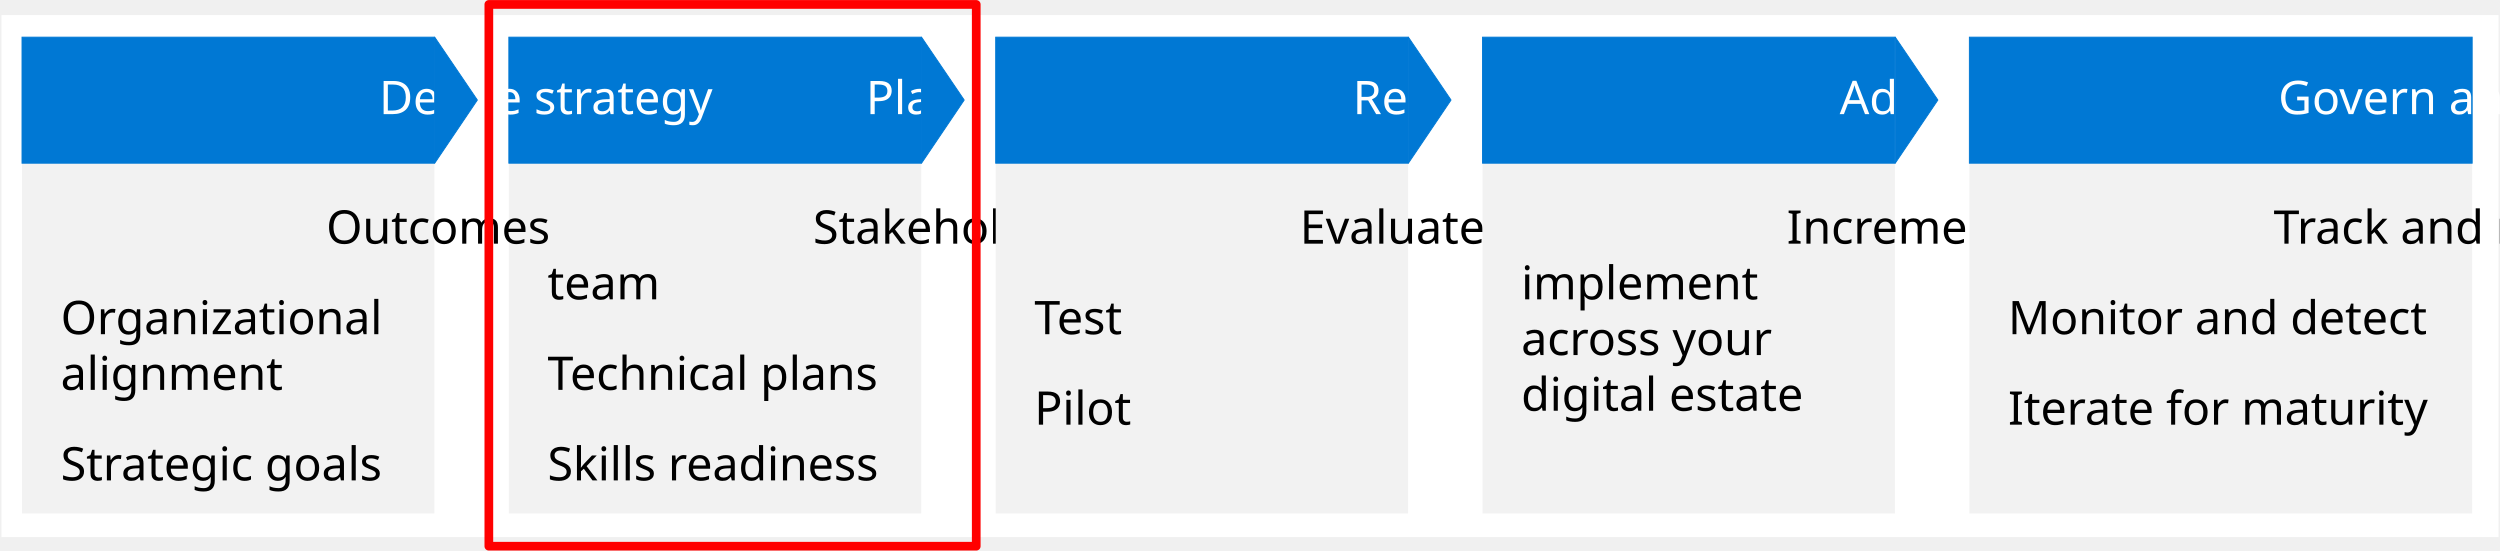
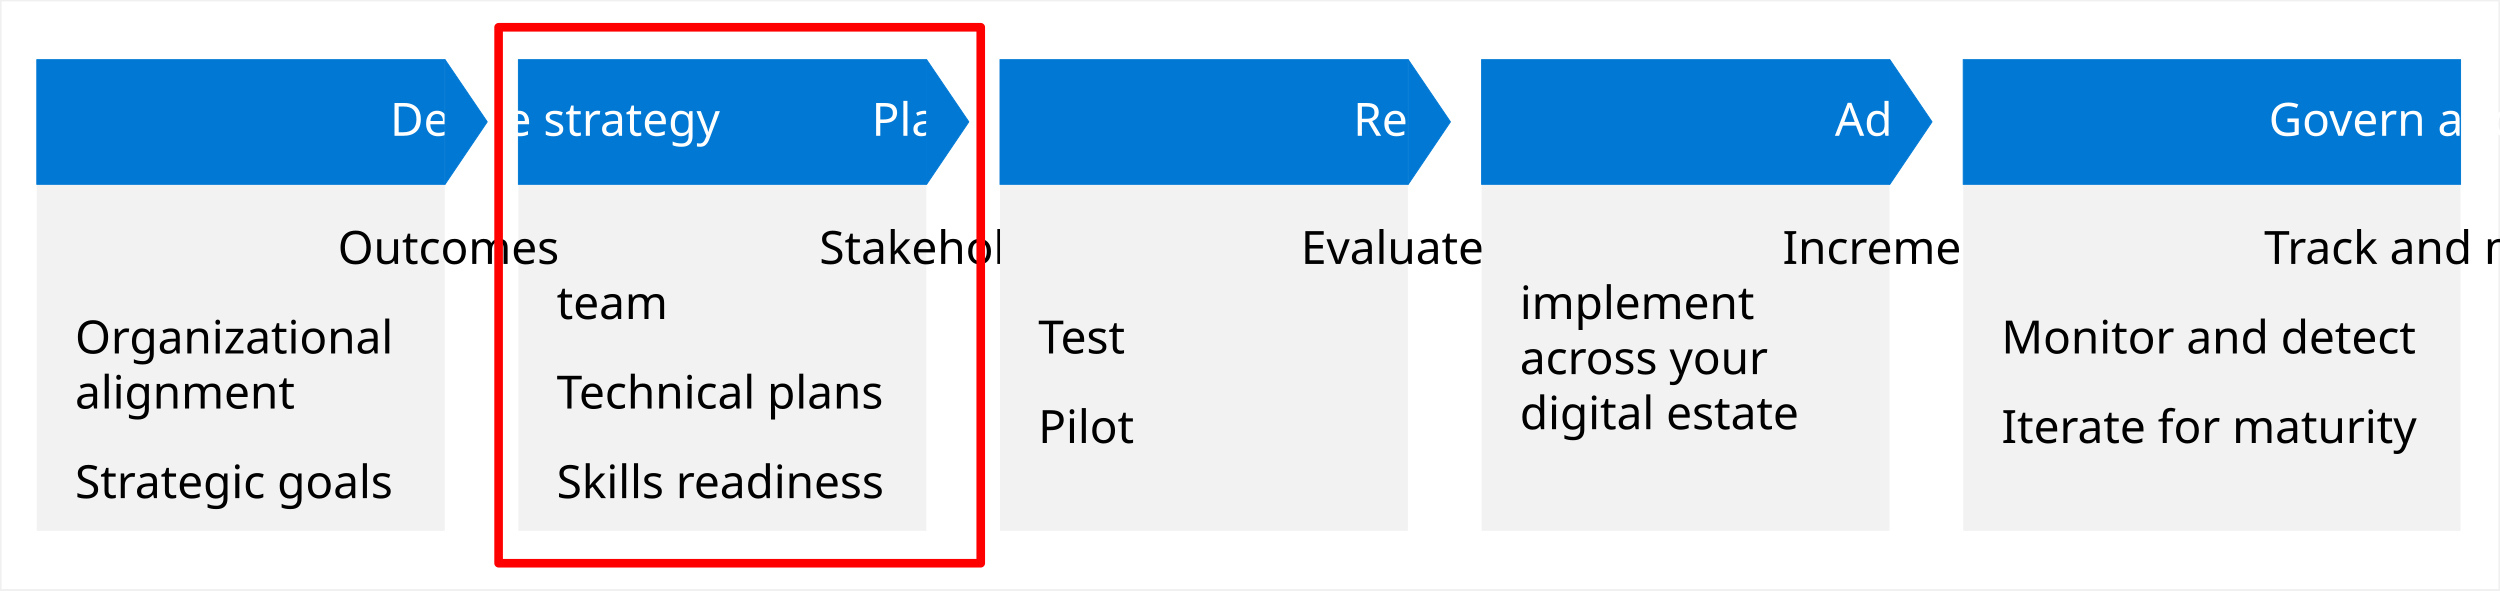
- <svg xmlns="http://www.w3.org/2000/svg" xmlns:ns1="http://schemas.microsoft.com/visio/2003/SVGExtensions/" width="8.976in" height="1.977in" viewBox="0 0 646.295 142.312" xml:space="preserve" color-interpolation-filters="sRGB" class="st9">
+ <svg xmlns="http://www.w3.org/2000/svg" xmlns:ns1="http://schemas.microsoft.com/visio/2003/SVGExtensions/" width="9.073in" height="2.143in" viewBox="0 0 653.25 154.313" xml:space="preserve" color-interpolation-filters="sRGB" class="st9">
  <ns1:documentProperties ns1:langID="1033" ns1:viewMarkup="false" />
  <style type="text/css">
	
		.st1 {fill:#ffffff;stroke:none;stroke-linecap:round;stroke-linejoin:round;stroke-width:0.75}
		.st2 {fill:#f2f2f2;stroke:none;stroke-linecap:round;stroke-linejoin:round;stroke-width:0.24}
		.st3 {fill:#000000;font-family:Segoe UI;font-size:1em}
		.st4 {font-size:1em}
		.st5 {fill:#0078d4;stroke:#0078d4;stroke-width:0.25}
		.st6 {fill:#ffffff;font-family:Segoe UI Semibold;font-size:1em}
		.st7 {fill:#0078d4;stroke:#0078d4;stroke-linecap:round;stroke-linejoin:round;stroke-width:0.24}
		.st8 {fill:none;stroke:#ff0000;stroke-linecap:round;stroke-linejoin:round;stroke-width:2.25}
		.st9 {fill:none;fill-rule:evenodd;font-size:12px;overflow:visible;stroke-linecap:square;stroke-miterlimit:3}
	
	</style>
  <g ns1:mID="0" ns1:index="1" ns1:groupContext="foregroundPage">
    <ns1:userDefs>
      <ns1:ud ns1:nameU="visNavType" ns1:val="VT0(1):26" />
    </ns1:userDefs>
    <ns1:pageProperties ns1:drawingScale="1" ns1:pageScale="1" ns1:drawingUnits="19" ns1:shadowOffsetX="9" ns1:shadowOffsetY="-9" />
-     <g id="shape1375-1" ns1:mID="1375" ns1:groupContext="shape" transform="translate(0.375,-3.48402)">
-       <ns1:userDefs>
-         <ns1:ud ns1:nameU="visNavOrder" ns1:val="VT0(195000):26" />
-       </ns1:userDefs>
-       <rect x="0" y="7.37" width="645.545" height="134.942" class="st1" />
-     </g>
-     <g id="group1376-3" transform="translate(131.551,-9.59145)" ns1:mID="1376" ns1:groupContext="group">
-       <ns1:userDefs>
-         <ns1:ud ns1:nameU="visNavOrder" ns1:val="VT0(190000):26" />
-       </ns1:userDefs>
-       <g id="shape1377-4" ns1:mID="1377" ns1:groupContext="shape" transform="translate(6.09998E-06,0)">
-         <ns1:userDefs>
-           <ns1:ud ns1:nameU="visVersion" ns1:val="VT0(15):26" />
-           <ns1:ud ns1:nameU="visNavOrder" ns1:val="VT0(78000):26" />
-         </ns1:userDefs>
-         <ns1:textBlock ns1:margins="rect(10,10,10,10)" ns1:verticalAlign="0" />
-         <ns1:textRect cx="53.302" cy="97.035" width="106.61" height="90.554" />
-         <rect x="0" y="51.758" width="106.605" height="90.554" class="st2" />
-         <text x="10" y="72.56" class="st3" ns1:langID="1033">
+     <g id="shape1589-1" ns1:mID="1589" ns1:groupContext="shape" transform="translate(0.375,-0.375)">
+       <ns1:userDefs>
+         <ns1:ud ns1:nameU="visNavOrder" ns1:val="VT0(200000):26" />
+       </ns1:userDefs>
+       <rect x="0" y="0.75" width="652.5" height="153.562" class="st1" />
+     </g>
+     <g id="shape1375-3" ns1:mID="1375" ns1:groupContext="shape" transform="translate(4.26136,-9.48402)">
+       <ns1:userDefs>
+         <ns1:ud ns1:nameU="visNavOrder" ns1:val="VT0(93000):26" />
+       </ns1:userDefs>
+       <rect x="0" y="19.37" width="645.545" height="134.942" class="st1" />
+     </g>
+     <g id="group1376-5" transform="translate(135.437,-15.5915)" ns1:mID="1376" ns1:groupContext="group">
+       <ns1:userDefs>
+         <ns1:ud ns1:nameU="visNavOrder" ns1:val="VT0(88000):26" />
+       </ns1:userDefs>
+       <g id="shape1377-6" ns1:mID="1377" ns1:groupContext="shape" transform="translate(6.09998E-06,0)">
+         <ns1:userDefs>
+           <ns1:ud ns1:nameU="visVersion" ns1:val="VT0(15):26" />
+           <ns1:ud ns1:nameU="visNavOrder" ns1:val="VT0(78000):26" />
+         </ns1:userDefs>
+         <ns1:textBlock ns1:margins="rect(10,10,10,10)" ns1:verticalAlign="0" />
+         <ns1:textRect cx="53.302" cy="109.035" width="106.61" height="90.554" />
+         <rect x="0" y="63.758" width="106.605" height="90.554" class="st2" />
+         <text x="10" y="84.56" class="st3" ns1:langID="1033">
          <ns1:paragraph ns1:spAfter="9" />
          <ns1:tabList />Stakeholder <tspan x="10" dy="1.2em" class="st4">team<ns1:newlineChar />
          </tspan>
          <tspan x="10" dy="1.95em" class="st4">Technical plans<ns1:newlineChar />
          </tspan>
          <tspan x="10" dy="1.95em" class="st4">Skills readiness</tspan>
        </text>
      </g>
-       <g id="group1378-10" transform="translate(0,-90.5544)" ns1:mID="1378" ns1:groupContext="group">
+       <g id="group1378-12" transform="translate(0,-90.5544)" ns1:mID="1378" ns1:groupContext="group">
        <ns1:userDefs>
          <ns1:ud ns1:nameU="visNavOrder" ns1:val="VT0(79000):26" />
        </ns1:userDefs>
-         <g id="shape1379-11" ns1:mID="1379" ns1:groupContext="shape">
-           <ns1:userDefs>
-             <ns1:ud ns1:nameU="visVersion" ns1:val="VT0(15):26" />
-             <ns1:ud ns1:nameU="visNavOrder" ns1:val="VT0(74000):26" />
-           </ns1:userDefs>
-           <ns1:textBlock ns1:margins="rect(4,4,4,4)" />
-           <ns1:textRect cx="53.302" cy="126.025" width="106.61" height="32.575" />
-           <rect x="0" y="109.737" width="106.605" height="32.575" class="st5" />
-           <text x="11.2" y="129.63" class="st6" ns1:langID="1033">
+         <g id="shape1379-13" ns1:mID="1379" ns1:groupContext="shape">
+           <ns1:userDefs>
+             <ns1:ud ns1:nameU="visVersion" ns1:val="VT0(15):26" />
+             <ns1:ud ns1:nameU="visNavOrder" ns1:val="VT0(74000):26" />
+           </ns1:userDefs>
+           <ns1:textBlock ns1:margins="rect(4,4,4,4)" />
+           <ns1:textRect cx="53.302" cy="138.025" width="106.61" height="32.575" />
+           <rect x="0" y="121.737" width="106.605" height="32.575" class="st5" />
+           <text x="11.2" y="141.63" class="st6" ns1:langID="1033">
            <ns1:paragraph ns1:indentLeft="7.2" />
            <ns1:tabList />Plan</text>
        </g>
-         <g id="shape1380-14" ns1:mID="1380" ns1:groupContext="shape" transform="translate(248.995,109.737) rotate(90)">
-           <ns1:userDefs>
-             <ns1:ud ns1:nameU="visVersion" ns1:val="VT0(15):26" />
-             <ns1:ud ns1:nameU="visNavOrder" ns1:val="VT0(76000):26" />
-           </ns1:userDefs>
-           <path d="M32.58 142.31 L16.25 131.28 L0 142.31 L32.58 142.31 Z" class="st7" />
-         </g>
-       </g>
-     </g>
-     <g id="group1381-16" transform="translate(5.69318,-9.59145)" ns1:mID="1381" ns1:groupContext="group">
-       <ns1:userDefs>
-         <ns1:ud ns1:nameU="visNavOrder" ns1:val="VT0(191000):26" />
-       </ns1:userDefs>
-       <g id="shape1382-17" ns1:mID="1382" ns1:groupContext="shape" transform="translate(6.09998E-06,0)">
+         <g id="shape1380-16" ns1:mID="1380" ns1:groupContext="shape" transform="translate(260.995,121.737) rotate(90)">
+           <ns1:userDefs>
+             <ns1:ud ns1:nameU="visVersion" ns1:val="VT0(15):26" />
+             <ns1:ud ns1:nameU="visNavOrder" ns1:val="VT0(76000):26" />
+           </ns1:userDefs>
+           <path d="M32.58 154.31 L16.25 143.28 L0 154.31 L32.58 154.31 Z" class="st7" />
+         </g>
+       </g>
+     </g>
+     <g id="group1381-18" transform="translate(9.57954,-15.5915)" ns1:mID="1381" ns1:groupContext="group">
+       <ns1:userDefs>
+         <ns1:ud ns1:nameU="visNavOrder" ns1:val="VT0(89000):26" />
+       </ns1:userDefs>
+       <g id="shape1382-19" ns1:mID="1382" ns1:groupContext="shape" transform="translate(6.09998E-06,0)">
        <ns1:userDefs>
          <ns1:ud ns1:nameU="visVersion" ns1:val="VT0(15):26" />
          <ns1:ud ns1:nameU="visNavOrder" ns1:val="VT0(75000):26" />
        </ns1:userDefs>
        <ns1:textBlock ns1:margins="rect(10,10,10,10)" ns1:verticalAlign="0" />
-         <ns1:textRect cx="53.302" cy="97.035" width="106.61" height="90.554" />
-         <rect x="0" y="51.758" width="106.605" height="90.554" class="st2" />
-         <text x="10" y="72.56" class="st3" ns1:langID="1033">
+         <ns1:textRect cx="53.302" cy="109.035" width="106.61" height="90.554" />
+         <rect x="0" y="63.758" width="106.605" height="90.554" class="st2" />
+         <text x="10" y="84.56" class="st3" ns1:langID="1033">
          <ns1:paragraph ns1:spAfter="9" />
          <ns1:tabList />Outcomes<ns1:newlineChar />
          <tspan x="10" dy="1.95em" class="st4">Organizational </tspan>
          <tspan x="10" dy="1.2em" class="st4">alignment<ns1:newlineChar />
          </tspan>
          <tspan x="10" dy="1.95em" class="st4">Strategic goals</tspan>
        </text>
      </g>
-       <g id="group1383-23" transform="translate(0,-90.5544)" ns1:mID="1383" ns1:groupContext="group">
+       <g id="group1383-25" transform="translate(0,-90.5544)" ns1:mID="1383" ns1:groupContext="group">
        <ns1:userDefs>
          <ns1:ud ns1:nameU="visNavOrder" ns1:val="VT0(77000):26" />
        </ns1:userDefs>
-         <g id="shape1384-24" ns1:mID="1384" ns1:groupContext="shape">
-           <ns1:userDefs>
-             <ns1:ud ns1:nameU="visVersion" ns1:val="VT0(15):26" />
-             <ns1:ud ns1:nameU="visNavOrder" ns1:val="VT0(74000):26" />
-           </ns1:userDefs>
-           <ns1:textBlock ns1:margins="rect(4,4,4,4)" />
-           <ns1:textRect cx="53.302" cy="126.025" width="106.61" height="32.575" />
-           <rect x="0" y="109.737" width="106.605" height="32.575" class="st5" />
-           <text x="11.2" y="129.63" class="st6" ns1:langID="1033">
+         <g id="shape1384-26" ns1:mID="1384" ns1:groupContext="shape">
+           <ns1:userDefs>
+             <ns1:ud ns1:nameU="visVersion" ns1:val="VT0(15):26" />
+             <ns1:ud ns1:nameU="visNavOrder" ns1:val="VT0(74000):26" />
+           </ns1:userDefs>
+           <ns1:textBlock ns1:margins="rect(4,4,4,4)" />
+           <ns1:textRect cx="53.302" cy="138.025" width="106.61" height="32.575" />
+           <rect x="0" y="121.737" width="106.605" height="32.575" class="st5" />
+           <text x="11.2" y="141.63" class="st6" ns1:langID="1033">
            <ns1:paragraph ns1:indentLeft="7.2" />
            <ns1:tabList />Define strategy</text>
        </g>
-         <g id="shape1385-27" ns1:mID="1385" ns1:groupContext="shape" transform="translate(248.995,109.737) rotate(90)">
-           <ns1:userDefs>
-             <ns1:ud ns1:nameU="visVersion" ns1:val="VT0(15):26" />
-             <ns1:ud ns1:nameU="visNavOrder" ns1:val="VT0(76000):26" />
-           </ns1:userDefs>
-           <path d="M32.58 142.31 L16.25 131.28 L0 142.31 L32.58 142.31 Z" class="st7" />
-         </g>
-       </g>
-     </g>
-     <g id="group1386-29" transform="translate(257.408,-9.59145)" ns1:mID="1386" ns1:groupContext="group">
-       <ns1:userDefs>
-         <ns1:ud ns1:nameU="visNavOrder" ns1:val="VT0(192000):26" />
-       </ns1:userDefs>
-       <g id="shape1387-30" ns1:mID="1387" ns1:groupContext="shape" transform="translate(6.09998E-06,0)">
-         <ns1:userDefs>
-           <ns1:ud ns1:nameU="visVersion" ns1:val="VT0(15):26" />
-           <ns1:ud ns1:nameU="visNavOrder" ns1:val="VT0(78000):26" />
-         </ns1:userDefs>
-         <ns1:textBlock ns1:margins="rect(10,10,10,10)" ns1:verticalAlign="0" />
-         <ns1:textRect cx="53.302" cy="97.035" width="106.61" height="90.554" />
-         <rect x="0" y="51.758" width="106.605" height="90.554" class="st2" />
-         <text x="10" y="72.56" class="st3" ns1:langID="1033">
+         <g id="shape1385-29" ns1:mID="1385" ns1:groupContext="shape" transform="translate(260.995,121.737) rotate(90)">
+           <ns1:userDefs>
+             <ns1:ud ns1:nameU="visVersion" ns1:val="VT0(15):26" />
+             <ns1:ud ns1:nameU="visNavOrder" ns1:val="VT0(76000):26" />
+           </ns1:userDefs>
+           <path d="M32.58 154.31 L16.25 143.28 L0 154.31 L32.58 154.31 Z" class="st7" />
+         </g>
+       </g>
+     </g>
+     <g id="group1386-31" transform="translate(261.295,-15.5915)" ns1:mID="1386" ns1:groupContext="group">
+       <ns1:userDefs>
+         <ns1:ud ns1:nameU="visNavOrder" ns1:val="VT0(90000):26" />
+       </ns1:userDefs>
+       <g id="shape1387-32" ns1:mID="1387" ns1:groupContext="shape" transform="translate(6.09998E-06,0)">
+         <ns1:userDefs>
+           <ns1:ud ns1:nameU="visVersion" ns1:val="VT0(15):26" />
+           <ns1:ud ns1:nameU="visNavOrder" ns1:val="VT0(78000):26" />
+         </ns1:userDefs>
+         <ns1:textBlock ns1:margins="rect(10,10,10,10)" ns1:verticalAlign="0" />
+         <ns1:textRect cx="53.302" cy="109.035" width="106.61" height="90.554" />
+         <rect x="0" y="63.758" width="106.605" height="90.554" class="st2" />
+         <text x="10" y="84.56" class="st3" ns1:langID="1033">
          <ns1:paragraph ns1:spAfter="9" />
          <ns1:tabList />Evaluate<ns1:newlineChar />
          <tspan x="10" dy="1.95em" class="st4">Test<ns1:newlineChar />
          </tspan>
          <tspan x="10" dy="1.95em" class="st4">Pilot</tspan>
        </text>
      </g>
-       <g id="group1388-35" transform="translate(0,-90.5544)" ns1:mID="1388" ns1:groupContext="group">
+       <g id="group1388-37" transform="translate(0,-90.5544)" ns1:mID="1388" ns1:groupContext="group">
        <ns1:userDefs>
          <ns1:ud ns1:nameU="visNavOrder" ns1:val="VT0(79000):26" />
        </ns1:userDefs>
-         <g id="shape1389-36" ns1:mID="1389" ns1:groupContext="shape">
-           <ns1:userDefs>
-             <ns1:ud ns1:nameU="visVersion" ns1:val="VT0(15):26" />
-             <ns1:ud ns1:nameU="visNavOrder" ns1:val="VT0(74000):26" />
-           </ns1:userDefs>
-           <ns1:textBlock ns1:margins="rect(4,4,4,4)" />
-           <ns1:textRect cx="53.302" cy="126.025" width="106.61" height="32.575" />
-           <rect x="0" y="109.737" width="106.605" height="32.575" class="st5" />
-           <text x="11.2" y="129.63" class="st6" ns1:langID="1033">
+         <g id="shape1389-38" ns1:mID="1389" ns1:groupContext="shape">
+           <ns1:userDefs>
+             <ns1:ud ns1:nameU="visVersion" ns1:val="VT0(15):26" />
+             <ns1:ud ns1:nameU="visNavOrder" ns1:val="VT0(74000):26" />
+           </ns1:userDefs>
+           <ns1:textBlock ns1:margins="rect(4,4,4,4)" />
+           <ns1:textRect cx="53.302" cy="138.025" width="106.61" height="32.575" />
+           <rect x="0" y="121.737" width="106.605" height="32.575" class="st5" />
+           <text x="11.2" y="141.63" class="st6" ns1:langID="1033">
            <ns1:paragraph ns1:indentLeft="7.2" />
            <ns1:tabList />Ready</text>
        </g>
-         <g id="shape1390-39" ns1:mID="1390" ns1:groupContext="shape" transform="translate(248.995,109.737) rotate(90)">
-           <ns1:userDefs>
-             <ns1:ud ns1:nameU="visVersion" ns1:val="VT0(15):26" />
-             <ns1:ud ns1:nameU="visNavOrder" ns1:val="VT0(76000):26" />
-           </ns1:userDefs>
-           <path d="M32.58 142.31 L16.25 131.28 L0 142.31 L32.58 142.31 Z" class="st7" />
-         </g>
-       </g>
-     </g>
-     <g id="group1391-41" transform="translate(383.266,-9.59145)" ns1:mID="1391" ns1:groupContext="group">
-       <ns1:userDefs>
-         <ns1:ud ns1:nameU="visNavOrder" ns1:val="VT0(193000):26" />
-       </ns1:userDefs>
-       <g id="shape1392-42" ns1:mID="1392" ns1:groupContext="shape" transform="translate(6.09998E-06,0)">
-         <ns1:userDefs>
-           <ns1:ud ns1:nameU="visVersion" ns1:val="VT0(15):26" />
-           <ns1:ud ns1:nameU="visNavOrder" ns1:val="VT0(78000):26" />
-         </ns1:userDefs>
-         <ns1:textBlock ns1:margins="rect(10,10,10,10)" ns1:verticalAlign="0" />
-         <ns1:textRect cx="53.302" cy="97.035" width="106.61" height="90.554" />
-         <rect x="0" y="51.758" width="106.605" height="90.554" class="st2" />
-         <text x="10" y="72.56" class="st3" ns1:langID="1033">
+         <g id="shape1390-41" ns1:mID="1390" ns1:groupContext="shape" transform="translate(260.995,121.737) rotate(90)">
+           <ns1:userDefs>
+             <ns1:ud ns1:nameU="visVersion" ns1:val="VT0(15):26" />
+             <ns1:ud ns1:nameU="visNavOrder" ns1:val="VT0(76000):26" />
+           </ns1:userDefs>
+           <path d="M32.58 154.31 L16.25 143.28 L0 154.31 L32.58 154.31 Z" class="st7" />
+         </g>
+       </g>
+     </g>
+     <g id="group1391-43" transform="translate(387.152,-15.5915)" ns1:mID="1391" ns1:groupContext="group">
+       <ns1:userDefs>
+         <ns1:ud ns1:nameU="visNavOrder" ns1:val="VT0(91000):26" />
+       </ns1:userDefs>
+       <g id="shape1392-44" ns1:mID="1392" ns1:groupContext="shape" transform="translate(6.09998E-06,0)">
+         <ns1:userDefs>
+           <ns1:ud ns1:nameU="visVersion" ns1:val="VT0(15):26" />
+           <ns1:ud ns1:nameU="visNavOrder" ns1:val="VT0(78000):26" />
+         </ns1:userDefs>
+         <ns1:textBlock ns1:margins="rect(10,10,10,10)" ns1:verticalAlign="0" />
+         <ns1:textRect cx="53.302" cy="109.035" width="106.61" height="90.554" />
+         <rect x="0" y="63.758" width="106.605" height="90.554" class="st2" />
+         <text x="10" y="84.56" class="st3" ns1:langID="1033">
          <ns1:paragraph ns1:spAfter="9" />
          <ns1:tabList />Incrementally <tspan x="10" dy="1.2em" class="st4">implement </tspan>
          <tspan x="10" dy="1.2em" class="st4">across your </tspan>
          <tspan x="10" dy="1.2em" class="st4">digital estate</tspan>
        </text>
      </g>
-       <g id="group1393-48" transform="translate(0,-90.5544)" ns1:mID="1393" ns1:groupContext="group">
+       <g id="group1393-50" transform="translate(0,-90.5544)" ns1:mID="1393" ns1:groupContext="group">
        <ns1:userDefs>
          <ns1:ud ns1:nameU="visNavOrder" ns1:val="VT0(79000):26" />
        </ns1:userDefs>
-         <g id="shape1394-49" ns1:mID="1394" ns1:groupContext="shape">
-           <ns1:userDefs>
-             <ns1:ud ns1:nameU="visVersion" ns1:val="VT0(15):26" />
-             <ns1:ud ns1:nameU="visNavOrder" ns1:val="VT0(74000):26" />
-           </ns1:userDefs>
-           <ns1:textBlock ns1:margins="rect(4,4,4,4)" />
-           <ns1:textRect cx="53.302" cy="126.025" width="106.61" height="32.575" />
-           <rect x="0" y="109.737" width="106.605" height="32.575" class="st5" />
-           <text x="11.2" y="129.63" class="st6" ns1:langID="1033">
+         <g id="shape1394-51" ns1:mID="1394" ns1:groupContext="shape">
+           <ns1:userDefs>
+             <ns1:ud ns1:nameU="visVersion" ns1:val="VT0(15):26" />
+             <ns1:ud ns1:nameU="visNavOrder" ns1:val="VT0(74000):26" />
+           </ns1:userDefs>
+           <ns1:textBlock ns1:margins="rect(4,4,4,4)" />
+           <ns1:textRect cx="53.302" cy="138.025" width="106.61" height="32.575" />
+           <rect x="0" y="121.737" width="106.605" height="32.575" class="st5" />
+           <text x="11.2" y="141.63" class="st6" ns1:langID="1033">
            <ns1:paragraph ns1:indentLeft="7.2" />
            <ns1:tabList />Adopt</text>
        </g>
-         <g id="shape1395-52" ns1:mID="1395" ns1:groupContext="shape" transform="translate(248.995,109.737) rotate(90)">
-           <ns1:userDefs>
-             <ns1:ud ns1:nameU="visVersion" ns1:val="VT0(15):26" />
-             <ns1:ud ns1:nameU="visNavOrder" ns1:val="VT0(76000):26" />
-           </ns1:userDefs>
-           <path d="M32.58 142.31 L16.25 131.28 L0 142.31 L32.58 142.31 Z" class="st7" />
-         </g>
-       </g>
-     </g>
-     <g id="group1396-54" transform="translate(509.123,-9.59145)" ns1:mID="1396" ns1:groupContext="group">
-       <ns1:userDefs>
-         <ns1:ud ns1:nameU="visNavOrder" ns1:val="VT0(194000):26" />
-       </ns1:userDefs>
-       <g id="shape1397-55" ns1:mID="1397" ns1:groupContext="shape" transform="translate(7.43719E-06,0)">
-         <ns1:userDefs>
-           <ns1:ud ns1:nameU="visVersion" ns1:val="VT0(15):26" />
-           <ns1:ud ns1:nameU="visNavOrder" ns1:val="VT0(78000):26" />
-         </ns1:userDefs>
-         <ns1:textBlock ns1:margins="rect(10,10,10,10)" ns1:verticalAlign="0" />
-         <ns1:textRect cx="64.987" cy="97.035" width="129.98" height="90.554" />
-         <rect x="0" y="51.758" width="129.974" height="90.554" class="st2" />
-         <text x="10" y="72.56" class="st3" ns1:langID="1033">
+         <g id="shape1395-54" ns1:mID="1395" ns1:groupContext="shape" transform="translate(260.995,121.737) rotate(90)">
+           <ns1:userDefs>
+             <ns1:ud ns1:nameU="visVersion" ns1:val="VT0(15):26" />
+             <ns1:ud ns1:nameU="visNavOrder" ns1:val="VT0(76000):26" />
+           </ns1:userDefs>
+           <path d="M32.58 154.31 L16.25 143.28 L0 154.31 L32.58 154.31 Z" class="st7" />
+         </g>
+       </g>
+     </g>
+     <g id="group1396-56" transform="translate(513.01,-15.5915)" ns1:mID="1396" ns1:groupContext="group">
+       <ns1:userDefs>
+         <ns1:ud ns1:nameU="visNavOrder" ns1:val="VT0(92000):26" />
+       </ns1:userDefs>
+       <g id="shape1397-57" ns1:mID="1397" ns1:groupContext="shape" transform="translate(7.43719E-06,0)">
+         <ns1:userDefs>
+           <ns1:ud ns1:nameU="visVersion" ns1:val="VT0(15):26" />
+           <ns1:ud ns1:nameU="visNavOrder" ns1:val="VT0(78000):26" />
+         </ns1:userDefs>
+         <ns1:textBlock ns1:margins="rect(10,10,10,10)" ns1:verticalAlign="0" />
+         <ns1:textRect cx="64.987" cy="109.035" width="129.98" height="90.554" />
+         <rect x="0" y="63.758" width="129.974" height="90.554" class="st2" />
+         <text x="10" y="84.56" class="st3" ns1:langID="1033">
          <ns1:paragraph ns1:spAfter="9" />
          <ns1:tabList />Track and measure<ns1:newlineChar />
          <tspan x="10" dy="1.95em" class="st4">Monitor and detect<ns1:newlineChar />
          </tspan>
          <tspan x="10" dy="1.95em" class="st4">Iterate for maturity</tspan>
        </text>
      </g>
-       <g id="shape1398-60" ns1:mID="1398" ns1:groupContext="shape" transform="translate(2.07834E-13,-90.5544)">
+       <g id="shape1398-62" ns1:mID="1398" ns1:groupContext="shape" transform="translate(2.07834E-13,-90.5544)">
        <ns1:userDefs>
          <ns1:ud ns1:nameU="visVersion" ns1:val="VT0(15):26" />
          <ns1:ud ns1:nameU="visNavOrder" ns1:val="VT0(74000):26" />
        </ns1:userDefs>
        <ns1:textBlock ns1:margins="rect(4,4,4,4)" />
-         <ns1:textRect cx="64.987" cy="126.025" width="129.98" height="32.575" />
-         <rect x="0" y="109.737" width="129.974" height="32.575" class="st5" />
-         <text x="11.2" y="129.63" class="st6" ns1:langID="1033">
+         <ns1:textRect cx="64.987" cy="138.025" width="129.98" height="32.575" />
+         <rect x="0" y="121.737" width="129.974" height="32.575" class="st5" />
+         <text x="11.2" y="141.63" class="st6" ns1:langID="1033">
          <ns1:paragraph ns1:indentLeft="7.2" />
          <ns1:tabList />Govern and manage</text>
      </g>
    </g>
-     <g id="shape1400-63" ns1:mID="1400" ns1:groupContext="shape" transform="translate(126.375,-1.125)">
-       <ns1:userDefs>
-         <ns1:ud ns1:nameU="visNavOrder" ns1:val="VT0(197000):26" />
-       </ns1:userDefs>
-       <rect x="0" y="2.25" width="126" height="140.062" class="st8" />
+     <g id="shape1400-65" ns1:mID="1400" ns1:groupContext="shape" transform="translate(130.261,-7.125)">
+       <ns1:userDefs>
+         <ns1:ud ns1:nameU="visNavOrder" ns1:val="VT0(94000):26" />
+       </ns1:userDefs>
+       <rect x="0" y="14.25" width="126" height="140.062" class="st8" />
    </g>
  </g>
</svg>
